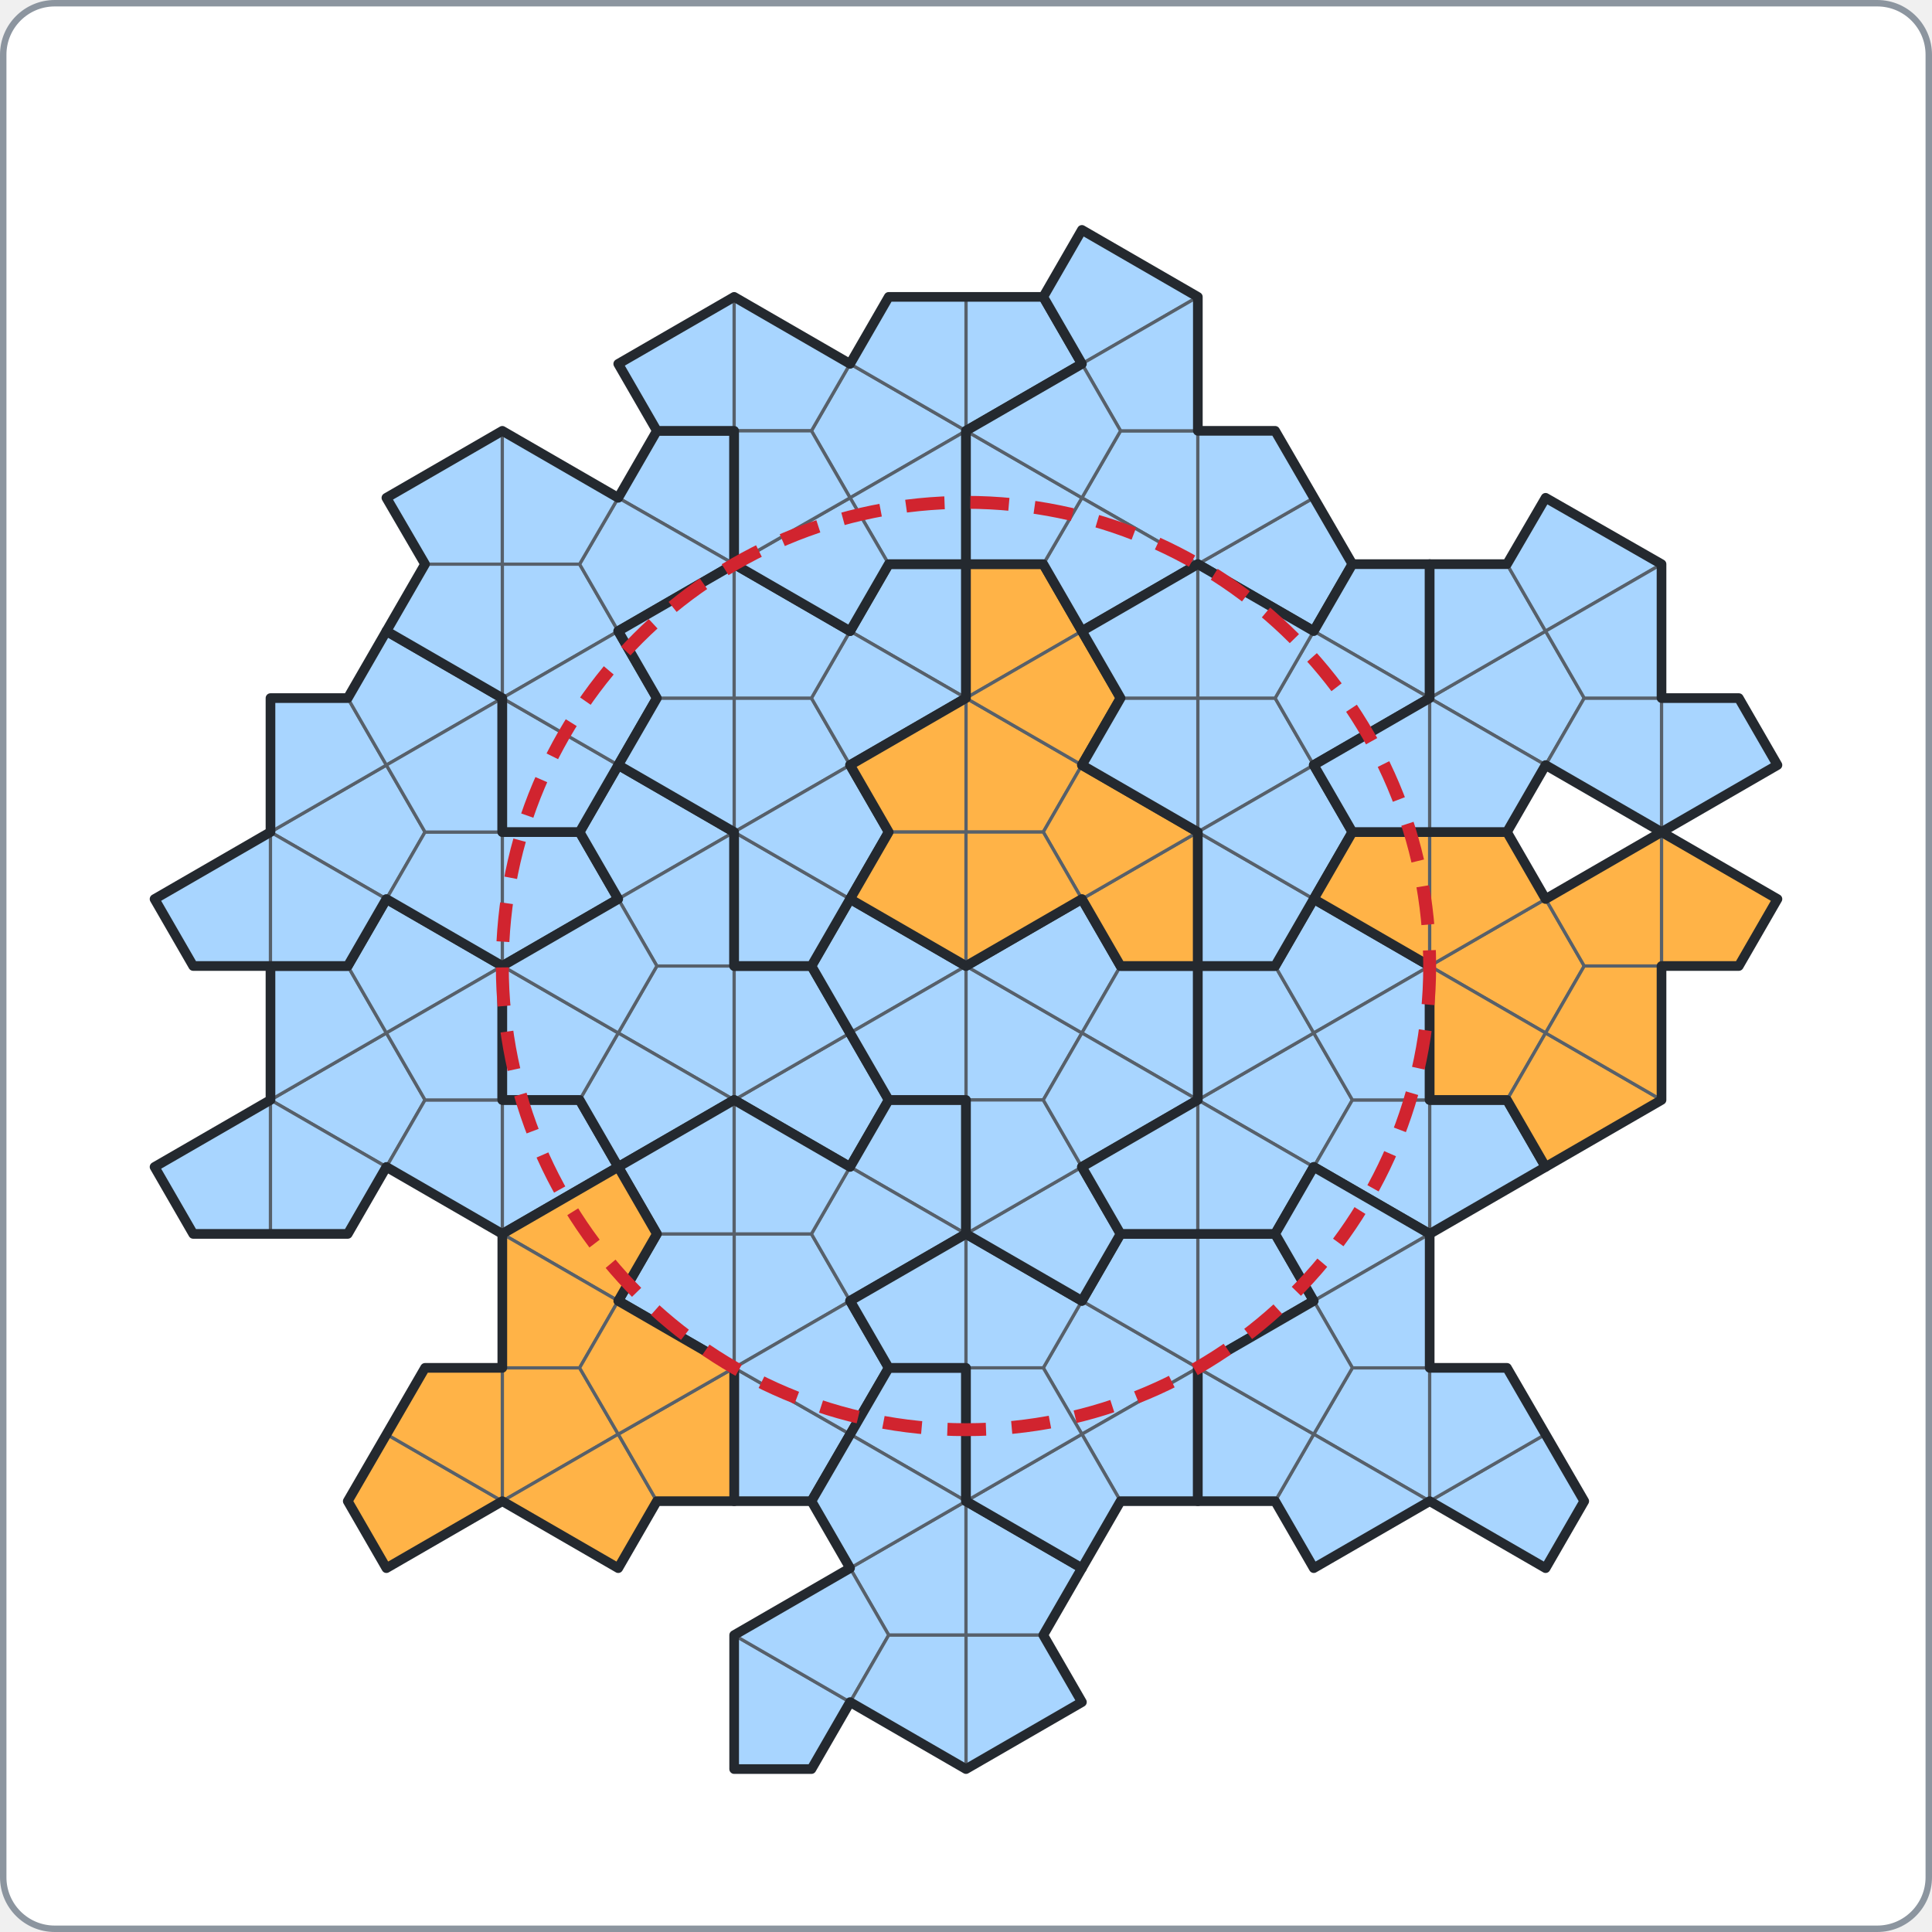
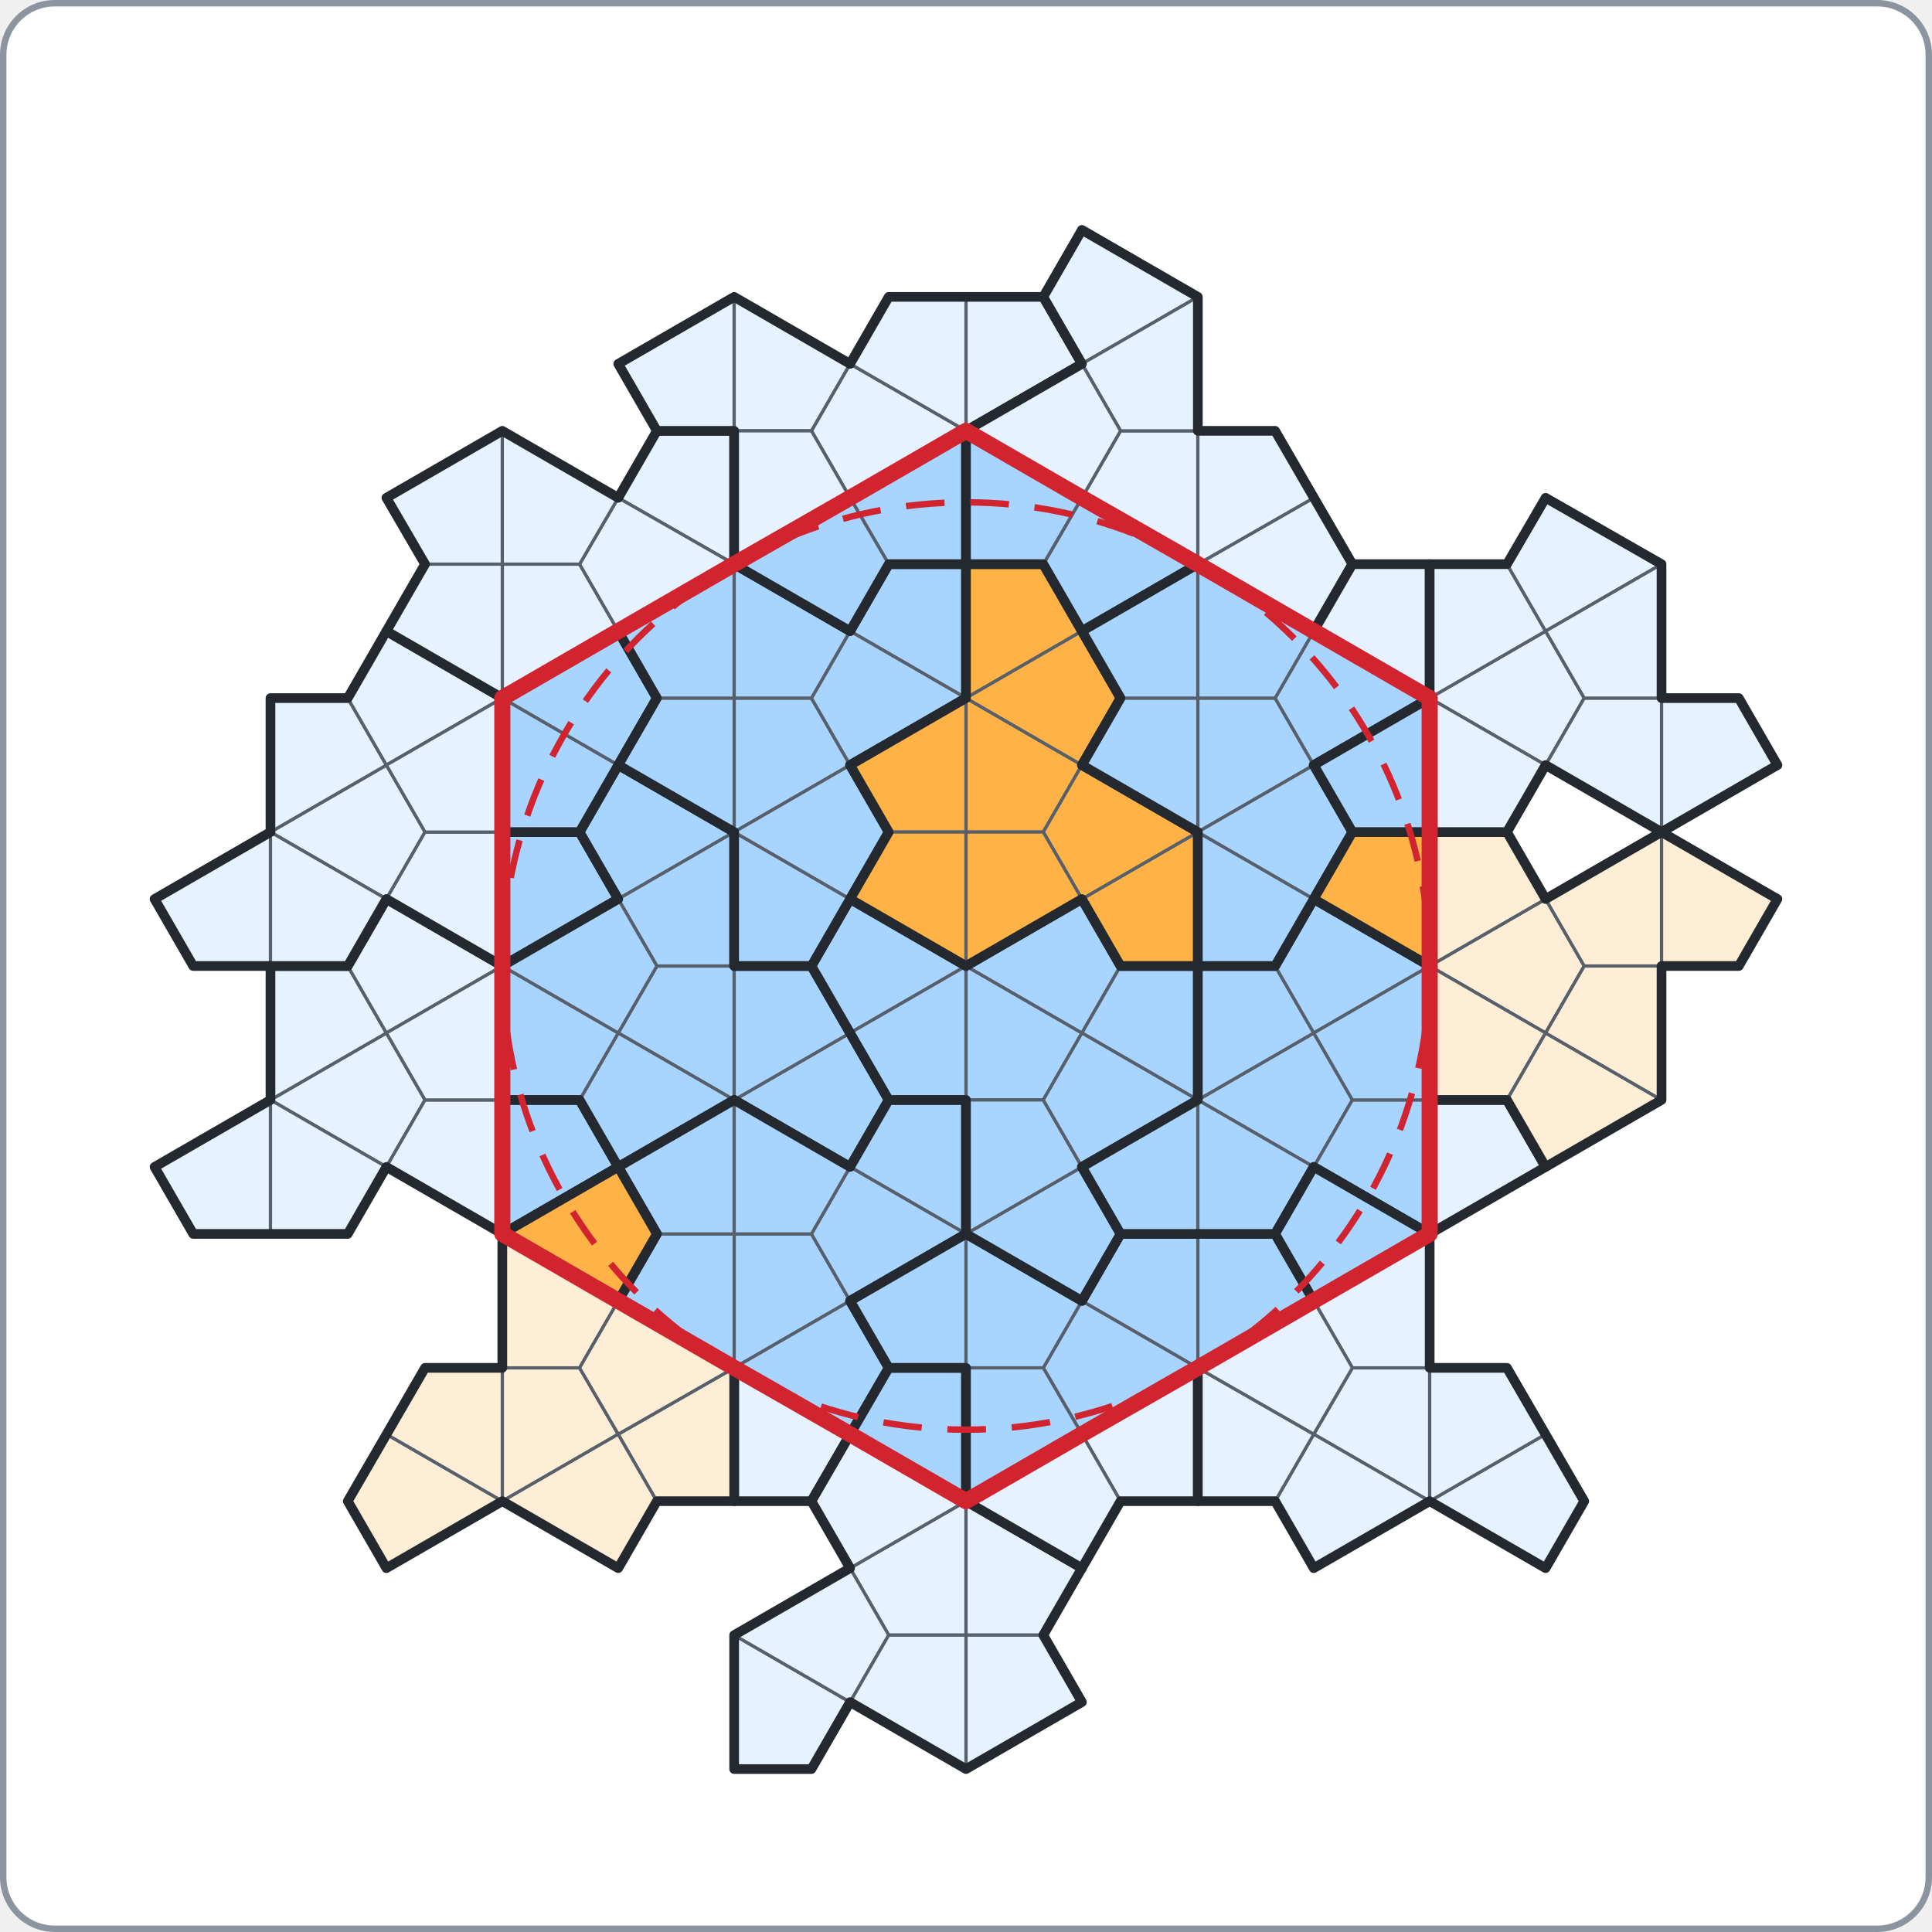
<svg xmlns="http://www.w3.org/2000/svg" viewBox="0 0 300 300" width="300" height="300" role="img" aria-label="18 hats covering a disk of radius 6, 3 of them reflected">
  <rect x="0.5" y="0.5" width="299" height="299" rx="8" fill="#ffffff" stroke="#8c959f" />
-   <polygon points="42.0,170.8 60.0,181.2 66.0,170.8 60.0,160.4" fill="#a8d5ff" stroke="#57606a" stroke-width="0.5" />
-   <polygon points="42.0,170.8 60.0,160.4 54.0,150.0 42.0,150.0" fill="#a8d5ff" stroke="#57606a" stroke-width="0.5" />
-   <polygon points="42.0,170.8 24.0,181.2 30.0,191.6 42.0,191.6" fill="#a8d5ff" stroke="#57606a" stroke-width="0.5" />
-   <polygon points="42.0,170.8 42.0,191.6 54.0,191.6 60.0,181.2" fill="#a8d5ff" stroke="#57606a" stroke-width="0.5" />
+   <polygon points="42.0,170.8 60.0,181.2 66.0,170.8 60.0,160.4" fill="#e6f2ff" stroke="#57606a" stroke-width="0.5" />
+   <polygon points="42.0,170.8 60.0,160.4 54.0,150.0 42.0,150.0" fill="#e6f2ff" stroke="#57606a" stroke-width="0.5" />
+   <polygon points="42.0,170.8 24.0,181.2 30.0,191.6 42.0,191.6" fill="#e6f2ff" stroke="#57606a" stroke-width="0.5" />
+   <polygon points="42.0,170.8 42.0,191.6 54.0,191.6 60.0,181.2" fill="#e6f2ff" stroke="#57606a" stroke-width="0.5" />
  <polygon points="78.0,191.6 96.0,181.2 90.0,170.8 78.0,170.8" fill="#a8d5ff" stroke="#57606a" stroke-width="0.5" />
-   <polygon points="78.0,191.6 78.0,170.8 66.0,170.8 60.0,181.2" fill="#a8d5ff" stroke="#57606a" stroke-width="0.5" />
-   <polygon points="78.0,150.0 60.0,139.6 54.0,150.0 60.0,160.4" fill="#a8d5ff" stroke="#57606a" stroke-width="0.5" />
-   <polygon points="78.0,150.0 60.0,160.4 66.0,170.8 78.0,170.8" fill="#a8d5ff" stroke="#57606a" stroke-width="0.5" />
+   <polygon points="78.0,191.6 78.0,170.8 66.0,170.8 60.0,181.2" fill="#e6f2ff" stroke="#57606a" stroke-width="0.5" />
+   <polygon points="78.0,150.0 60.0,139.6 54.0,150.0 60.0,160.4" fill="#e6f2ff" stroke="#57606a" stroke-width="0.5" />
+   <polygon points="78.0,150.0 60.0,160.4 66.0,170.8 78.0,170.8" fill="#e6f2ff" stroke="#57606a" stroke-width="0.5" />
  <polygon points="42.0,170.8 24.0,181.2 30.0,191.6 54.0,191.6 60.0,181.2 78.0,191.6 96.0,181.2 90.0,170.8 78.0,170.8 78.0,150.0 60.0,139.6 54.0,150.0 42.0,150.0" fill="none" stroke="#24292f" stroke-width="1.5" stroke-linejoin="round" />
-   <polygon points="42.0,129.2 60.0,139.6 66.0,129.2 60.0,118.8" fill="#a8d5ff" stroke="#57606a" stroke-width="0.5" />
-   <polygon points="42.0,129.2 60.0,118.8 54.0,108.4 42.0,108.4" fill="#a8d5ff" stroke="#57606a" stroke-width="0.5" />
-   <polygon points="42.0,129.2 24.0,139.6 30.0,150.0 42.0,150.0" fill="#a8d5ff" stroke="#57606a" stroke-width="0.5" />
-   <polygon points="42.0,129.2 42.0,150.0 54.0,150.0 60.0,139.6" fill="#a8d5ff" stroke="#57606a" stroke-width="0.5" />
+   <polygon points="42.0,129.2 60.0,139.6 66.0,129.2 60.0,118.8" fill="#e6f2ff" stroke="#57606a" stroke-width="0.5" />
+   <polygon points="42.0,129.2 60.0,118.8 54.0,108.4 42.0,108.4" fill="#e6f2ff" stroke="#57606a" stroke-width="0.5" />
+   <polygon points="42.0,129.2 24.0,139.6 30.0,150.0 42.0,150.0" fill="#e6f2ff" stroke="#57606a" stroke-width="0.5" />
+   <polygon points="42.0,129.2 42.0,150.0 54.0,150.0 60.0,139.6" fill="#e6f2ff" stroke="#57606a" stroke-width="0.5" />
  <polygon points="78.0,150.0 96.0,139.6 90.0,129.2 78.0,129.2" fill="#a8d5ff" stroke="#57606a" stroke-width="0.5" />
-   <polygon points="78.0,150.0 78.0,129.2 66.0,129.2 60.0,139.6" fill="#a8d5ff" stroke="#57606a" stroke-width="0.5" />
-   <polygon points="78.0,108.4 60.0,98.0 54.0,108.4 60.0,118.8" fill="#a8d5ff" stroke="#57606a" stroke-width="0.5" />
-   <polygon points="78.0,108.4 60.0,118.8 66.0,129.2 78.0,129.2" fill="#a8d5ff" stroke="#57606a" stroke-width="0.5" />
+   <polygon points="78.0,150.0 78.0,129.2 66.0,129.2 60.0,139.6" fill="#e6f2ff" stroke="#57606a" stroke-width="0.5" />
+   <polygon points="78.0,108.4 60.0,98.0 54.0,108.4 60.0,118.8" fill="#e6f2ff" stroke="#57606a" stroke-width="0.5" />
+   <polygon points="78.0,108.4 60.0,118.8 66.0,129.2 78.0,129.2" fill="#e6f2ff" stroke="#57606a" stroke-width="0.5" />
  <polygon points="42.0,129.2 24.0,139.6 30.0,150.0 54.0,150.0 60.0,139.6 78.0,150.0 96.0,139.6 90.0,129.2 78.0,129.2 78.0,108.4 60.0,98.0 54.0,108.4 42.0,108.4" fill="none" stroke="#24292f" stroke-width="1.5" stroke-linejoin="round" />
  <polygon points="114.0,170.8 114.0,150.0 102.0,150.0 96.0,160.4" fill="#a8d5ff" stroke="#57606a" stroke-width="0.5" />
  <polygon points="114.0,170.8 96.0,160.4 90.0,170.8 96.0,181.2" fill="#a8d5ff" stroke="#57606a" stroke-width="0.5" />
  <polygon points="114.0,170.8 132.0,181.2 138.0,170.8 132.0,160.4" fill="#a8d5ff" stroke="#57606a" stroke-width="0.5" />
  <polygon points="114.0,170.8 132.0,160.4 126.0,150.0 114.0,150.0" fill="#a8d5ff" stroke="#57606a" stroke-width="0.5" />
  <polygon points="114.0,129.2 96.0,118.8 90.0,129.2 96.0,139.6" fill="#a8d5ff" stroke="#57606a" stroke-width="0.5" />
  <polygon points="114.0,129.2 96.0,139.6 102.0,150.0 114.0,150.0" fill="#a8d5ff" stroke="#57606a" stroke-width="0.5" />
  <polygon points="78.0,150.0 78.0,170.8 90.0,170.8 96.0,160.4" fill="#a8d5ff" stroke="#57606a" stroke-width="0.5" />
  <polygon points="78.0,150.0 96.0,160.4 102.0,150.0 96.0,139.6" fill="#a8d5ff" stroke="#57606a" stroke-width="0.5" />
  <polygon points="114.0,170.8 132.0,181.2 138.0,170.8 126.0,150.0 114.0,150.0 114.0,129.2 96.0,118.8 90.0,129.2 96.0,139.6 78.0,150.0 78.0,170.8 90.0,170.8 96.0,181.2" fill="none" stroke="#24292f" stroke-width="1.5" stroke-linejoin="round" />
-   <polygon points="78.0,108.4 96.0,98.0 90.0,87.6 78.0,87.6" fill="#a8d5ff" stroke="#57606a" stroke-width="0.5" />
-   <polygon points="78.0,108.4 78.0,87.6 66.0,87.6 60.0,98.0" fill="#a8d5ff" stroke="#57606a" stroke-width="0.5" />
+   <polygon points="78.0,108.4 96.0,98.0 90.0,87.6 78.0,87.6" fill="#e6f2ff" stroke="#57606a" stroke-width="0.5" />
+   <polygon points="78.0,108.4 78.0,87.6 66.0,87.6 60.0,98.0" fill="#e6f2ff" stroke="#57606a" stroke-width="0.5" />
  <polygon points="78.0,108.4 78.0,129.2 90.0,129.2 96.0,118.8" fill="#a8d5ff" stroke="#57606a" stroke-width="0.5" />
  <polygon points="78.0,108.4 96.0,118.8 102.0,108.4 96.0,98.0" fill="#a8d5ff" stroke="#57606a" stroke-width="0.5" />
-   <polygon points="114.0,87.6 114.0,66.9 102.0,66.9 96.0,77.3" fill="#a8d5ff" stroke="#57606a" stroke-width="0.5" />
-   <polygon points="114.0,87.6 96.0,77.3 90.0,87.6 96.0,98.0" fill="#a8d5ff" stroke="#57606a" stroke-width="0.5" />
-   <polygon points="78.0,66.9 60.0,77.3 66.0,87.6 78.0,87.6" fill="#a8d5ff" stroke="#57606a" stroke-width="0.5" />
-   <polygon points="78.0,66.9 78.0,87.6 90.0,87.6 96.0,77.3" fill="#a8d5ff" stroke="#57606a" stroke-width="0.5" />
+   <polygon points="114.0,87.6 114.0,66.9 102.0,66.9 96.0,77.3" fill="#e6f2ff" stroke="#57606a" stroke-width="0.5" />
+   <polygon points="114.0,87.6 96.0,77.3 90.0,87.6 96.0,98.0" fill="#e6f2ff" stroke="#57606a" stroke-width="0.5" />
+   <polygon points="78.0,66.9 60.0,77.3 66.0,87.6 78.0,87.6" fill="#e6f2ff" stroke="#57606a" stroke-width="0.5" />
+   <polygon points="78.0,66.9 78.0,87.6 90.0,87.6 96.0,77.3" fill="#e6f2ff" stroke="#57606a" stroke-width="0.5" />
  <polygon points="78.0,108.4 78.0,129.2 90.0,129.2 102.0,108.4 96.0,98.0 114.0,87.6 114.0,66.9 102.0,66.9 96.0,77.3 78.0,66.9 60.0,77.3 66.0,87.6 60.0,98.0" fill="none" stroke="#24292f" stroke-width="1.5" stroke-linejoin="round" />
  <polygon points="114.0,212.4 132.0,202.0 126.0,191.6 114.0,191.6" fill="#a8d5ff" stroke="#57606a" stroke-width="0.5" />
  <polygon points="114.0,212.4 114.0,191.6 102.0,191.6 96.0,202.0" fill="#a8d5ff" stroke="#57606a" stroke-width="0.5" />
-   <polygon points="114.0,212.4 114.0,233.1 126.0,233.1 132.0,222.7" fill="#a8d5ff" stroke="#57606a" stroke-width="0.5" />
+   <polygon points="114.0,212.4 114.0,233.1 126.0,233.1 132.0,222.7" fill="#e6f2ff" stroke="#57606a" stroke-width="0.5" />
  <polygon points="114.0,212.4 132.0,222.7 138.0,212.4 132.0,202.0" fill="#a8d5ff" stroke="#57606a" stroke-width="0.5" />
  <polygon points="150.0,191.6 150.0,170.8 138.0,170.8 132.0,181.2" fill="#a8d5ff" stroke="#57606a" stroke-width="0.5" />
  <polygon points="150.0,191.6 132.0,181.2 126.0,191.6 132.0,202.0" fill="#a8d5ff" stroke="#57606a" stroke-width="0.5" />
  <polygon points="114.0,170.8 96.0,181.2 102.0,191.6 114.0,191.6" fill="#a8d5ff" stroke="#57606a" stroke-width="0.5" />
  <polygon points="114.0,170.8 114.0,191.6 126.0,191.6 132.0,181.2" fill="#a8d5ff" stroke="#57606a" stroke-width="0.5" />
  <polygon points="114.0,212.4 114.0,233.1 126.0,233.1 138.0,212.4 132.0,202.0 150.0,191.6 150.0,170.8 138.0,170.8 132.0,181.2 114.0,170.8 96.0,181.2 102.0,191.6 96.0,202.0" fill="none" stroke="#24292f" stroke-width="1.5" stroke-linejoin="round" />
-   <polygon points="78.0,233.1 96.0,222.7 90.0,212.4 78.0,212.4" fill="#ffb347" stroke="#57606a" stroke-width="0.5" />
-   <polygon points="78.0,233.1 96.0,243.5 102.0,233.1 96.0,222.7" fill="#ffb347" stroke="#57606a" stroke-width="0.5" />
-   <polygon points="78.0,233.1 60.0,222.7 54.0,233.1 60.0,243.5" fill="#ffb347" stroke="#57606a" stroke-width="0.5" />
-   <polygon points="78.0,233.1 78.0,212.4 66.0,212.4 60.0,222.7" fill="#ffb347" stroke="#57606a" stroke-width="0.5" />
+   <polygon points="78.0,233.1 96.0,222.7 90.0,212.4 78.0,212.4" fill="#ffeed6" stroke="#57606a" stroke-width="0.5" />
+   <polygon points="78.0,233.1 96.0,243.5 102.0,233.1 96.0,222.7" fill="#ffeed6" stroke="#57606a" stroke-width="0.5" />
+   <polygon points="78.0,233.1 60.0,222.7 54.0,233.1 60.0,243.5" fill="#ffeed6" stroke="#57606a" stroke-width="0.5" />
+   <polygon points="78.0,233.1 78.0,212.4 66.0,212.4 60.0,222.7" fill="#ffeed6" stroke="#57606a" stroke-width="0.5" />
  <polygon points="78.0,191.6 96.0,202.0 102.0,191.6 96.0,181.2" fill="#ffb347" stroke="#57606a" stroke-width="0.5" />
-   <polygon points="78.0,191.6 78.0,212.4 90.0,212.4 96.0,202.0" fill="#ffb347" stroke="#57606a" stroke-width="0.5" />
-   <polygon points="114.0,212.4 96.0,222.7 102.0,233.1 114.0,233.1" fill="#ffb347" stroke="#57606a" stroke-width="0.5" />
-   <polygon points="114.0,212.4 96.0,202.0 90.0,212.4 96.0,222.7" fill="#ffb347" stroke="#57606a" stroke-width="0.5" />
+   <polygon points="78.0,191.6 78.0,212.4 90.0,212.4 96.0,202.0" fill="#ffeed6" stroke="#57606a" stroke-width="0.5" />
+   <polygon points="114.0,212.4 96.0,222.7 102.0,233.1 114.0,233.1" fill="#ffeed6" stroke="#57606a" stroke-width="0.5" />
+   <polygon points="114.0,212.4 96.0,202.0 90.0,212.4 96.0,222.7" fill="#ffeed6" stroke="#57606a" stroke-width="0.5" />
  <polygon points="78.0,233.1 60.0,243.5 54.0,233.1 66.0,212.4 78.0,212.4 78.0,191.6 96.0,181.2 102.0,191.6 96.0,202.0 114.0,212.4 114.0,233.1 102.0,233.1 96.0,243.5" fill="none" stroke="#24292f" stroke-width="1.5" stroke-linejoin="round" />
-   <polygon points="150.0,233.1 132.0,243.5 138.0,253.9 150.0,253.9" fill="#a8d5ff" stroke="#57606a" stroke-width="0.5" />
-   <polygon points="150.0,233.1 150.0,253.9 162.0,253.9 168.0,243.5" fill="#a8d5ff" stroke="#57606a" stroke-width="0.5" />
+   <polygon points="150.0,233.1 132.0,243.5 138.0,253.9 150.0,253.9" fill="#e6f2ff" stroke="#57606a" stroke-width="0.5" />
+   <polygon points="150.0,233.1 150.0,253.9 162.0,253.9 168.0,243.5" fill="#e6f2ff" stroke="#57606a" stroke-width="0.5" />
  <polygon points="150.0,233.1 150.0,212.4 138.0,212.4 132.0,222.7" fill="#a8d5ff" stroke="#57606a" stroke-width="0.5" />
-   <polygon points="150.0,233.1 132.0,222.7 126.0,233.1 132.0,243.5" fill="#a8d5ff" stroke="#57606a" stroke-width="0.5" />
-   <polygon points="114.0,253.9 114.0,274.7 126.0,274.7 132.0,264.3" fill="#a8d5ff" stroke="#57606a" stroke-width="0.5" />
-   <polygon points="114.0,253.9 132.0,264.3 138.0,253.9 132.0,243.5" fill="#a8d5ff" stroke="#57606a" stroke-width="0.5" />
-   <polygon points="150.0,274.7 168.0,264.3 162.0,253.9 150.0,253.9" fill="#a8d5ff" stroke="#57606a" stroke-width="0.5" />
-   <polygon points="150.0,274.7 150.0,253.9 138.0,253.9 132.0,264.3" fill="#a8d5ff" stroke="#57606a" stroke-width="0.5" />
+   <polygon points="150.0,233.1 132.0,222.7 126.0,233.1 132.0,243.5" fill="#e6f2ff" stroke="#57606a" stroke-width="0.5" />
+   <polygon points="114.0,253.9 114.0,274.7 126.0,274.7 132.0,264.3" fill="#e6f2ff" stroke="#57606a" stroke-width="0.5" />
+   <polygon points="114.0,253.9 132.0,264.3 138.0,253.9 132.0,243.5" fill="#e6f2ff" stroke="#57606a" stroke-width="0.5" />
+   <polygon points="150.0,274.7 168.0,264.3 162.0,253.9 150.0,253.9" fill="#e6f2ff" stroke="#57606a" stroke-width="0.5" />
+   <polygon points="150.0,274.7 150.0,253.9 138.0,253.9 132.0,264.3" fill="#e6f2ff" stroke="#57606a" stroke-width="0.5" />
  <polygon points="150.0,233.1 150.0,212.4 138.0,212.4 126.0,233.1 132.0,243.5 114.0,253.9 114.0,274.7 126.0,274.7 132.0,264.3 150.0,274.7 168.0,264.3 162.0,253.9 168.0,243.5" fill="none" stroke="#24292f" stroke-width="1.5" stroke-linejoin="round" />
  <polygon points="186.0,212.4 168.0,202.0 162.0,212.4 168.0,222.7" fill="#a8d5ff" stroke="#57606a" stroke-width="0.5" />
-   <polygon points="186.0,212.4 168.0,222.7 174.0,233.1 186.0,233.1" fill="#a8d5ff" stroke="#57606a" stroke-width="0.5" />
+   <polygon points="186.0,212.4 168.0,222.7 174.0,233.1 186.0,233.1" fill="#e6f2ff" stroke="#57606a" stroke-width="0.5" />
  <polygon points="186.0,212.4 204.0,202.0 198.0,191.6 186.0,191.6" fill="#a8d5ff" stroke="#57606a" stroke-width="0.5" />
  <polygon points="186.0,212.4 186.0,191.6 174.0,191.6 168.0,202.0" fill="#a8d5ff" stroke="#57606a" stroke-width="0.5" />
  <polygon points="150.0,191.6 132.0,202.0 138.0,212.4 150.0,212.4" fill="#a8d5ff" stroke="#57606a" stroke-width="0.5" />
  <polygon points="150.0,191.6 150.0,212.4 162.0,212.4 168.0,202.0" fill="#a8d5ff" stroke="#57606a" stroke-width="0.5" />
-   <polygon points="150.0,233.1 168.0,243.5 174.0,233.1 168.0,222.7" fill="#a8d5ff" stroke="#57606a" stroke-width="0.5" />
+   <polygon points="150.0,233.1 168.0,243.5 174.0,233.1 168.0,222.7" fill="#e6f2ff" stroke="#57606a" stroke-width="0.5" />
  <polygon points="150.0,233.1 168.0,222.7 162.0,212.4 150.0,212.4" fill="#a8d5ff" stroke="#57606a" stroke-width="0.5" />
  <polygon points="186.0,212.4 204.0,202.0 198.0,191.6 174.0,191.6 168.0,202.0 150.0,191.6 132.0,202.0 138.0,212.4 150.0,212.4 150.0,233.1 168.0,243.5 174.0,233.1 186.0,233.1" fill="none" stroke="#24292f" stroke-width="1.5" stroke-linejoin="round" />
  <polygon points="150.0,150.0 150.0,170.8 162.0,170.8 168.0,160.4" fill="#a8d5ff" stroke="#57606a" stroke-width="0.5" />
  <polygon points="150.0,150.0 168.0,160.4 174.0,150.0 168.0,139.6" fill="#a8d5ff" stroke="#57606a" stroke-width="0.5" />
  <polygon points="150.0,150.0 132.0,139.6 126.0,150.0 132.0,160.4" fill="#a8d5ff" stroke="#57606a" stroke-width="0.5" />
  <polygon points="150.0,150.0 132.0,160.4 138.0,170.8 150.0,170.8" fill="#a8d5ff" stroke="#57606a" stroke-width="0.5" />
  <polygon points="150.0,191.6 168.0,202.0 174.0,191.6 168.0,181.2" fill="#a8d5ff" stroke="#57606a" stroke-width="0.5" />
  <polygon points="150.0,191.6 168.0,181.2 162.0,170.8 150.0,170.8" fill="#a8d5ff" stroke="#57606a" stroke-width="0.5" />
  <polygon points="186.0,170.8 186.0,150.0 174.0,150.0 168.0,160.4" fill="#a8d5ff" stroke="#57606a" stroke-width="0.5" />
  <polygon points="186.0,170.8 168.0,160.4 162.0,170.8 168.0,181.2" fill="#a8d5ff" stroke="#57606a" stroke-width="0.5" />
  <polygon points="150.0,150.0 132.0,139.6 126.0,150.0 138.0,170.8 150.0,170.8 150.0,191.6 168.0,202.0 174.0,191.6 168.0,181.2 186.0,170.8 186.0,150.0 174.0,150.0 168.0,139.6" fill="none" stroke="#24292f" stroke-width="1.5" stroke-linejoin="round" />
  <polygon points="186.0,170.8 204.0,181.2 210.0,170.8 204.0,160.4" fill="#a8d5ff" stroke="#57606a" stroke-width="0.5" />
  <polygon points="186.0,170.8 204.0,160.4 198.0,150.0 186.0,150.0" fill="#a8d5ff" stroke="#57606a" stroke-width="0.5" />
  <polygon points="186.0,170.8 168.0,181.2 174.0,191.6 186.0,191.6" fill="#a8d5ff" stroke="#57606a" stroke-width="0.5" />
  <polygon points="186.0,170.8 186.0,191.6 198.0,191.6 204.0,181.2" fill="#a8d5ff" stroke="#57606a" stroke-width="0.5" />
-   <polygon points="222.0,191.6 240.0,181.2 234.0,170.8 222.0,170.8" fill="#a8d5ff" stroke="#57606a" stroke-width="0.5" />
+   <polygon points="222.0,191.6 240.0,181.2 234.0,170.8 222.0,170.8" fill="#e6f2ff" stroke="#57606a" stroke-width="0.5" />
  <polygon points="222.0,191.6 222.0,170.8 210.0,170.8 204.0,181.2" fill="#a8d5ff" stroke="#57606a" stroke-width="0.5" />
  <polygon points="222.0,150.0 204.0,139.6 198.0,150.0 204.0,160.4" fill="#a8d5ff" stroke="#57606a" stroke-width="0.5" />
  <polygon points="222.0,150.0 204.0,160.4 210.0,170.8 222.0,170.8" fill="#a8d5ff" stroke="#57606a" stroke-width="0.5" />
  <polygon points="186.0,170.8 168.0,181.2 174.0,191.6 198.0,191.6 204.0,181.2 222.0,191.6 240.0,181.2 234.0,170.8 222.0,170.8 222.0,150.0 204.0,139.6 198.0,150.0 186.0,150.0" fill="none" stroke="#24292f" stroke-width="1.5" stroke-linejoin="round" />
  <polygon points="114.0,129.2 132.0,118.8 126.0,108.4 114.0,108.4" fill="#a8d5ff" stroke="#57606a" stroke-width="0.5" />
  <polygon points="114.0,129.2 114.0,108.4 102.0,108.4 96.0,118.8" fill="#a8d5ff" stroke="#57606a" stroke-width="0.5" />
  <polygon points="114.0,129.2 114.0,150.0 126.0,150.0 132.0,139.6" fill="#a8d5ff" stroke="#57606a" stroke-width="0.5" />
  <polygon points="114.0,129.2 132.0,139.6 138.0,129.2 132.0,118.8" fill="#a8d5ff" stroke="#57606a" stroke-width="0.5" />
  <polygon points="150.0,108.4 150.0,87.6 138.0,87.6 132.0,98.0" fill="#a8d5ff" stroke="#57606a" stroke-width="0.5" />
  <polygon points="150.0,108.4 132.0,98.0 126.0,108.4 132.0,118.8" fill="#a8d5ff" stroke="#57606a" stroke-width="0.5" />
  <polygon points="114.0,87.6 96.0,98.0 102.0,108.4 114.0,108.4" fill="#a8d5ff" stroke="#57606a" stroke-width="0.5" />
  <polygon points="114.0,87.6 114.0,108.4 126.0,108.4 132.0,98.0" fill="#a8d5ff" stroke="#57606a" stroke-width="0.5" />
  <polygon points="114.0,129.2 114.0,150.0 126.0,150.0 138.0,129.2 132.0,118.8 150.0,108.4 150.0,87.6 138.0,87.6 132.0,98.0 114.0,87.6 96.0,98.0 102.0,108.4 96.0,118.8" fill="none" stroke="#24292f" stroke-width="1.5" stroke-linejoin="round" />
-   <polygon points="150.0,66.9 132.0,56.5 126.0,66.9 132.0,77.3" fill="#a8d5ff" stroke="#57606a" stroke-width="0.5" />
+   <polygon points="150.0,66.9 132.0,56.5 126.0,66.9 132.0,77.3" fill="#e6f2ff" stroke="#57606a" stroke-width="0.5" />
  <polygon points="150.0,66.9 132.0,77.3 138.0,87.6 150.0,87.6" fill="#a8d5ff" stroke="#57606a" stroke-width="0.5" />
-   <polygon points="150.0,66.9 168.0,56.5 162.0,46.1 150.0,46.1" fill="#a8d5ff" stroke="#57606a" stroke-width="0.5" />
-   <polygon points="150.0,66.9 150.0,46.1 138.0,46.1 132.0,56.5" fill="#a8d5ff" stroke="#57606a" stroke-width="0.5" />
-   <polygon points="114.0,46.1 96.0,56.5 102.0,66.9 114.0,66.9" fill="#a8d5ff" stroke="#57606a" stroke-width="0.5" />
-   <polygon points="114.0,46.1 114.0,66.9 126.0,66.9 132.0,56.5" fill="#a8d5ff" stroke="#57606a" stroke-width="0.5" />
+   <polygon points="150.0,66.9 168.0,56.5 162.0,46.1 150.0,46.1" fill="#e6f2ff" stroke="#57606a" stroke-width="0.5" />
+   <polygon points="150.0,66.9 150.0,46.1 138.0,46.1 132.0,56.5" fill="#e6f2ff" stroke="#57606a" stroke-width="0.5" />
+   <polygon points="114.0,46.1 96.0,56.5 102.0,66.9 114.0,66.9" fill="#e6f2ff" stroke="#57606a" stroke-width="0.5" />
+   <polygon points="114.0,46.1 114.0,66.9 126.0,66.9 132.0,56.5" fill="#e6f2ff" stroke="#57606a" stroke-width="0.5" />
  <polygon points="114.0,87.6 132.0,98.0 138.0,87.6 132.0,77.3" fill="#a8d5ff" stroke="#57606a" stroke-width="0.5" />
-   <polygon points="114.0,87.6 132.0,77.3 126.0,66.9 114.0,66.9" fill="#a8d5ff" stroke="#57606a" stroke-width="0.5" />
+   <polygon points="114.0,87.6 132.0,77.3 126.0,66.9 114.0,66.9" fill="#e6f2ff" stroke="#57606a" stroke-width="0.5" />
  <polygon points="150.0,66.9 168.0,56.5 162.0,46.1 138.0,46.1 132.0,56.5 114.0,46.1 96.0,56.5 102.0,66.9 114.0,66.9 114.0,87.6 132.0,98.0 138.0,87.6 150.0,87.6" fill="none" stroke="#24292f" stroke-width="1.5" stroke-linejoin="round" />
  <polygon points="150.0,108.4 150.0,129.2 162.0,129.2 168.0,118.8" fill="#ffb347" stroke="#57606a" stroke-width="0.5" />
  <polygon points="150.0,108.4 132.0,118.8 138.0,129.2 150.0,129.2" fill="#ffb347" stroke="#57606a" stroke-width="0.5" />
  <polygon points="150.0,108.4 168.0,98.0 162.0,87.6 150.0,87.6" fill="#ffb347" stroke="#57606a" stroke-width="0.5" />
  <polygon points="150.0,108.4 168.0,118.8 174.0,108.4 168.0,98.0" fill="#ffb347" stroke="#57606a" stroke-width="0.5" />
  <polygon points="186.0,129.2 168.0,139.6 174.0,150.0 186.0,150.0" fill="#ffb347" stroke="#57606a" stroke-width="0.5" />
  <polygon points="186.0,129.2 168.0,118.8 162.0,129.2 168.0,139.6" fill="#ffb347" stroke="#57606a" stroke-width="0.5" />
  <polygon points="150.0,150.0 150.0,129.2 138.0,129.2 132.0,139.6" fill="#ffb347" stroke="#57606a" stroke-width="0.5" />
  <polygon points="150.0,150.0 168.0,139.6 162.0,129.2 150.0,129.2" fill="#ffb347" stroke="#57606a" stroke-width="0.5" />
  <polygon points="150.0,108.4 150.0,87.6 162.0,87.6 174.0,108.4 168.0,118.8 186.0,129.2 186.0,150.0 174.0,150.0 168.0,139.6 150.0,150.0 132.0,139.6 138.0,129.2 132.0,118.8" fill="none" stroke="#24292f" stroke-width="1.5" stroke-linejoin="round" />
-   <polygon points="186.0,87.6 186.0,66.9 174.0,66.9 168.0,77.3" fill="#a8d5ff" stroke="#57606a" stroke-width="0.5" />
+   <polygon points="186.0,87.6 186.0,66.9 174.0,66.9 168.0,77.3" fill="#e6f2ff" stroke="#57606a" stroke-width="0.5" />
  <polygon points="186.0,87.6 168.0,77.3 162.0,87.6 168.0,98.0" fill="#a8d5ff" stroke="#57606a" stroke-width="0.5" />
-   <polygon points="186.0,87.6 204.0,98.0 210.0,87.6 204.0,77.3" fill="#a8d5ff" stroke="#57606a" stroke-width="0.5" />
-   <polygon points="186.0,87.6 204.0,77.3 198.0,66.9 186.0,66.9" fill="#a8d5ff" stroke="#57606a" stroke-width="0.5" />
-   <polygon points="186.0,46.1 168.0,35.7 162.0,46.1 168.0,56.5" fill="#a8d5ff" stroke="#57606a" stroke-width="0.5" />
-   <polygon points="186.0,46.1 168.0,56.5 174.0,66.9 186.0,66.9" fill="#a8d5ff" stroke="#57606a" stroke-width="0.5" />
+   <polygon points="186.0,87.6 204.0,98.0 210.0,87.6 204.0,77.3" fill="#e6f2ff" stroke="#57606a" stroke-width="0.5" />
+   <polygon points="186.0,87.6 204.0,77.3 198.0,66.9 186.0,66.9" fill="#e6f2ff" stroke="#57606a" stroke-width="0.5" />
+   <polygon points="186.0,46.1 168.0,35.7 162.0,46.1 168.0,56.5" fill="#e6f2ff" stroke="#57606a" stroke-width="0.5" />
+   <polygon points="186.0,46.1 168.0,56.5 174.0,66.9 186.0,66.9" fill="#e6f2ff" stroke="#57606a" stroke-width="0.5" />
  <polygon points="150.0,66.9 150.0,87.6 162.0,87.6 168.0,77.3" fill="#a8d5ff" stroke="#57606a" stroke-width="0.5" />
-   <polygon points="150.0,66.9 168.0,77.3 174.0,66.9 168.0,56.5" fill="#a8d5ff" stroke="#57606a" stroke-width="0.5" />
+   <polygon points="150.0,66.9 168.0,77.3 174.0,66.9 168.0,56.5" fill="#e6f2ff" stroke="#57606a" stroke-width="0.5" />
  <polygon points="186.0,87.6 204.0,98.0 210.0,87.6 198.0,66.9 186.0,66.9 186.0,46.1 168.0,35.7 162.0,46.1 168.0,56.5 150.0,66.9 150.0,87.6 162.0,87.6 168.0,98.0" fill="none" stroke="#24292f" stroke-width="1.5" stroke-linejoin="round" />
  <polygon points="186.0,129.2 204.0,118.8 198.0,108.4 186.0,108.4" fill="#a8d5ff" stroke="#57606a" stroke-width="0.5" />
  <polygon points="186.0,129.2 186.0,108.4 174.0,108.4 168.0,118.8" fill="#a8d5ff" stroke="#57606a" stroke-width="0.5" />
  <polygon points="186.0,129.2 186.0,150.0 198.0,150.0 204.0,139.6" fill="#a8d5ff" stroke="#57606a" stroke-width="0.5" />
  <polygon points="186.0,129.2 204.0,139.6 210.0,129.2 204.0,118.8" fill="#a8d5ff" stroke="#57606a" stroke-width="0.5" />
-   <polygon points="222.0,108.4 222.0,87.6 210.0,87.6 204.0,98.0" fill="#a8d5ff" stroke="#57606a" stroke-width="0.5" />
+   <polygon points="222.0,108.4 222.0,87.6 210.0,87.6 204.0,98.0" fill="#e6f2ff" stroke="#57606a" stroke-width="0.5" />
  <polygon points="222.0,108.4 204.0,98.0 198.0,108.4 204.0,118.8" fill="#a8d5ff" stroke="#57606a" stroke-width="0.5" />
  <polygon points="186.0,87.6 168.0,98.0 174.0,108.4 186.0,108.4" fill="#a8d5ff" stroke="#57606a" stroke-width="0.5" />
  <polygon points="186.0,87.6 186.0,108.4 198.0,108.4 204.0,98.0" fill="#a8d5ff" stroke="#57606a" stroke-width="0.5" />
  <polygon points="186.0,129.2 186.0,150.0 198.0,150.0 210.0,129.2 204.0,118.8 222.0,108.4 222.0,87.6 210.0,87.6 204.0,98.0 186.0,87.6 168.0,98.0 174.0,108.4 168.0,118.8" fill="none" stroke="#24292f" stroke-width="1.5" stroke-linejoin="round" />
-   <polygon points="222.0,233.1 222.0,212.4 210.0,212.4 204.0,222.7" fill="#a8d5ff" stroke="#57606a" stroke-width="0.5" />
-   <polygon points="222.0,233.1 204.0,222.7 198.0,233.1 204.0,243.5" fill="#a8d5ff" stroke="#57606a" stroke-width="0.5" />
-   <polygon points="222.0,233.1 240.0,243.5 246.0,233.1 240.0,222.7" fill="#a8d5ff" stroke="#57606a" stroke-width="0.5" />
-   <polygon points="222.0,233.1 240.0,222.7 234.0,212.4 222.0,212.4" fill="#a8d5ff" stroke="#57606a" stroke-width="0.5" />
+   <polygon points="222.0,233.1 222.0,212.4 210.0,212.4 204.0,222.7" fill="#e6f2ff" stroke="#57606a" stroke-width="0.5" />
+   <polygon points="222.0,233.1 204.0,222.7 198.0,233.1 204.0,243.5" fill="#e6f2ff" stroke="#57606a" stroke-width="0.5" />
+   <polygon points="222.0,233.1 240.0,243.5 246.0,233.1 240.0,222.7" fill="#e6f2ff" stroke="#57606a" stroke-width="0.5" />
+   <polygon points="222.0,233.1 240.0,222.7 234.0,212.4 222.0,212.4" fill="#e6f2ff" stroke="#57606a" stroke-width="0.5" />
  <polygon points="222.0,191.6 204.0,181.2 198.0,191.6 204.0,202.0" fill="#a8d5ff" stroke="#57606a" stroke-width="0.5" />
-   <polygon points="222.0,191.6 204.0,202.0 210.0,212.4 222.0,212.4" fill="#a8d5ff" stroke="#57606a" stroke-width="0.5" />
-   <polygon points="186.0,212.4 186.0,233.1 198.0,233.1 204.0,222.7" fill="#a8d5ff" stroke="#57606a" stroke-width="0.5" />
-   <polygon points="186.0,212.4 204.0,222.7 210.0,212.4 204.0,202.0" fill="#a8d5ff" stroke="#57606a" stroke-width="0.5" />
+   <polygon points="222.0,191.6 204.0,202.0 210.0,212.4 222.0,212.4" fill="#e6f2ff" stroke="#57606a" stroke-width="0.5" />
+   <polygon points="186.0,212.4 186.0,233.1 198.0,233.1 204.0,222.7" fill="#e6f2ff" stroke="#57606a" stroke-width="0.5" />
+   <polygon points="186.0,212.4 204.0,222.7 210.0,212.4 204.0,202.0" fill="#e6f2ff" stroke="#57606a" stroke-width="0.5" />
  <polygon points="222.0,233.1 240.0,243.5 246.0,233.1 234.0,212.4 222.0,212.4 222.0,191.6 204.0,181.2 198.0,191.6 204.0,202.0 186.0,212.4 186.0,233.1 198.0,233.1 204.0,243.5" fill="none" stroke="#24292f" stroke-width="1.5" stroke-linejoin="round" />
-   <polygon points="222.0,150.0 240.0,160.4 246.0,150.0 240.0,139.6" fill="#ffb347" stroke="#57606a" stroke-width="0.5" />
-   <polygon points="222.0,150.0 222.0,170.8 234.0,170.8 240.0,160.4" fill="#ffb347" stroke="#57606a" stroke-width="0.5" />
+   <polygon points="222.0,150.0 240.0,160.4 246.0,150.0 240.0,139.6" fill="#ffeed6" stroke="#57606a" stroke-width="0.5" />
+   <polygon points="222.0,150.0 222.0,170.8 234.0,170.8 240.0,160.4" fill="#ffeed6" stroke="#57606a" stroke-width="0.5" />
  <polygon points="222.0,150.0 222.0,129.2 210.0,129.2 204.0,139.6" fill="#ffb347" stroke="#57606a" stroke-width="0.5" />
-   <polygon points="222.0,150.0 240.0,139.6 234.0,129.2 222.0,129.2" fill="#ffb347" stroke="#57606a" stroke-width="0.5" />
-   <polygon points="258.0,129.2 258.0,150.0 270.0,150.0 276.0,139.6" fill="#ffb347" stroke="#57606a" stroke-width="0.5" />
-   <polygon points="258.0,129.2 240.0,139.6 246.0,150.0 258.0,150.0" fill="#ffb347" stroke="#57606a" stroke-width="0.5" />
-   <polygon points="258.0,170.8 240.0,160.4 234.0,170.8 240.0,181.2" fill="#ffb347" stroke="#57606a" stroke-width="0.5" />
-   <polygon points="258.0,170.8 258.0,150.0 246.0,150.0 240.0,160.4" fill="#ffb347" stroke="#57606a" stroke-width="0.5" />
+   <polygon points="222.0,150.0 240.0,139.6 234.0,129.2 222.0,129.2" fill="#ffeed6" stroke="#57606a" stroke-width="0.5" />
+   <polygon points="258.0,129.2 258.0,150.0 270.0,150.0 276.0,139.6" fill="#ffeed6" stroke="#57606a" stroke-width="0.5" />
+   <polygon points="258.0,129.2 240.0,139.6 246.0,150.0 258.0,150.0" fill="#ffeed6" stroke="#57606a" stroke-width="0.5" />
+   <polygon points="258.0,170.8 240.0,160.4 234.0,170.8 240.0,181.2" fill="#ffeed6" stroke="#57606a" stroke-width="0.5" />
+   <polygon points="258.0,170.8 258.0,150.0 246.0,150.0 240.0,160.4" fill="#ffeed6" stroke="#57606a" stroke-width="0.5" />
  <polygon points="222.0,150.0 204.0,139.6 210.0,129.2 234.0,129.2 240.0,139.6 258.0,129.2 276.0,139.6 270.0,150.0 258.0,150.0 258.0,170.8 240.0,181.2 234.0,170.8 222.0,170.8" fill="none" stroke="#24292f" stroke-width="1.5" stroke-linejoin="round" />
-   <polygon points="222.0,108.4 240.0,118.8 246.0,108.4 240.0,98.0" fill="#a8d5ff" stroke="#57606a" stroke-width="0.5" />
-   <polygon points="222.0,108.4 240.0,98.0 234.0,87.6 222.0,87.6" fill="#a8d5ff" stroke="#57606a" stroke-width="0.5" />
+   <polygon points="222.0,108.4 240.0,118.8 246.0,108.4 240.0,98.0" fill="#e6f2ff" stroke="#57606a" stroke-width="0.5" />
+   <polygon points="222.0,108.4 240.0,98.0 234.0,87.6 222.0,87.6" fill="#e6f2ff" stroke="#57606a" stroke-width="0.5" />
  <polygon points="222.0,108.4 204.0,118.8 210.0,129.2 222.0,129.2" fill="#a8d5ff" stroke="#57606a" stroke-width="0.5" />
-   <polygon points="222.0,108.4 222.0,129.2 234.0,129.2 240.0,118.8" fill="#a8d5ff" stroke="#57606a" stroke-width="0.5" />
-   <polygon points="258.0,129.2 276.0,118.8 270.0,108.4 258.0,108.4" fill="#a8d5ff" stroke="#57606a" stroke-width="0.5" />
-   <polygon points="258.0,129.2 258.0,108.4 246.0,108.4 240.0,118.8" fill="#a8d5ff" stroke="#57606a" stroke-width="0.5" />
-   <polygon points="258.0,87.6 240.0,77.3 234.0,87.6 240.0,98.0" fill="#a8d5ff" stroke="#57606a" stroke-width="0.5" />
-   <polygon points="258.0,87.6 240.0,98.0 246.0,108.4 258.0,108.4" fill="#a8d5ff" stroke="#57606a" stroke-width="0.5" />
+   <polygon points="222.0,108.4 222.0,129.2 234.0,129.2 240.0,118.8" fill="#e6f2ff" stroke="#57606a" stroke-width="0.5" />
+   <polygon points="258.0,129.2 276.0,118.8 270.0,108.4 258.0,108.4" fill="#e6f2ff" stroke="#57606a" stroke-width="0.5" />
+   <polygon points="258.0,129.2 258.0,108.4 246.0,108.4 240.0,118.8" fill="#e6f2ff" stroke="#57606a" stroke-width="0.5" />
+   <polygon points="258.0,87.6 240.0,77.3 234.0,87.6 240.0,98.0" fill="#e6f2ff" stroke="#57606a" stroke-width="0.5" />
+   <polygon points="258.0,87.6 240.0,98.0 246.0,108.4 258.0,108.4" fill="#e6f2ff" stroke="#57606a" stroke-width="0.5" />
  <polygon points="222.0,108.4 204.0,118.8 210.0,129.2 234.0,129.2 240.0,118.8 258.0,129.2 276.0,118.8 270.0,108.4 258.0,108.4 258.0,87.6 240.0,77.3 234.0,87.6 222.0,87.6" fill="none" stroke="#24292f" stroke-width="1.5" stroke-linejoin="round" />
-   <circle cx="150.0" cy="150.0" r="72.0" fill="none" stroke="#d1242f" stroke-width="2" stroke-dasharray="6 4" />
+   <path d="M78.0,170.8 78.0,191.6 M78.0,129.2 78.0,150.0 M78.0,150.0 78.0,170.8 M78.0,108.4 78.0,129.2 M78.0,108.4 96.0,98.0 M96.0,202.0 114.0,212.4 M114.0,212.4 132.0,222.7 M78.0,191.6 96.0,202.0 M132.0,222.7 150.0,233.1 M168.0,222.7 186.0,212.4 M186.0,212.4 204.0,202.0 M150.0,233.1 168.0,222.7 M222.0,170.8 222.0,191.6 M222.0,150.0 222.0,170.8 M96.0,98.0 114.0,87.6 M132.0,77.3 150.0,66.9 M114.0,87.6 132.0,77.3 M168.0,77.3 186.0,87.6 M150.0,66.9 168.0,77.3 M204.0,98.0 222.0,108.4 M186.0,87.6 204.0,98.0 M204.0,202.0 222.0,191.6 M222.0,129.2 222.0,150.0 M222.0,108.4 222.0,129.2" fill="none" stroke="#d1242f" stroke-width="2.5" stroke-linecap="round" />
+   <circle cx="150.0" cy="150.0" r="72.0" fill="none" stroke="#d1242f" stroke-width="1" stroke-dasharray="6 4" />
</svg>
